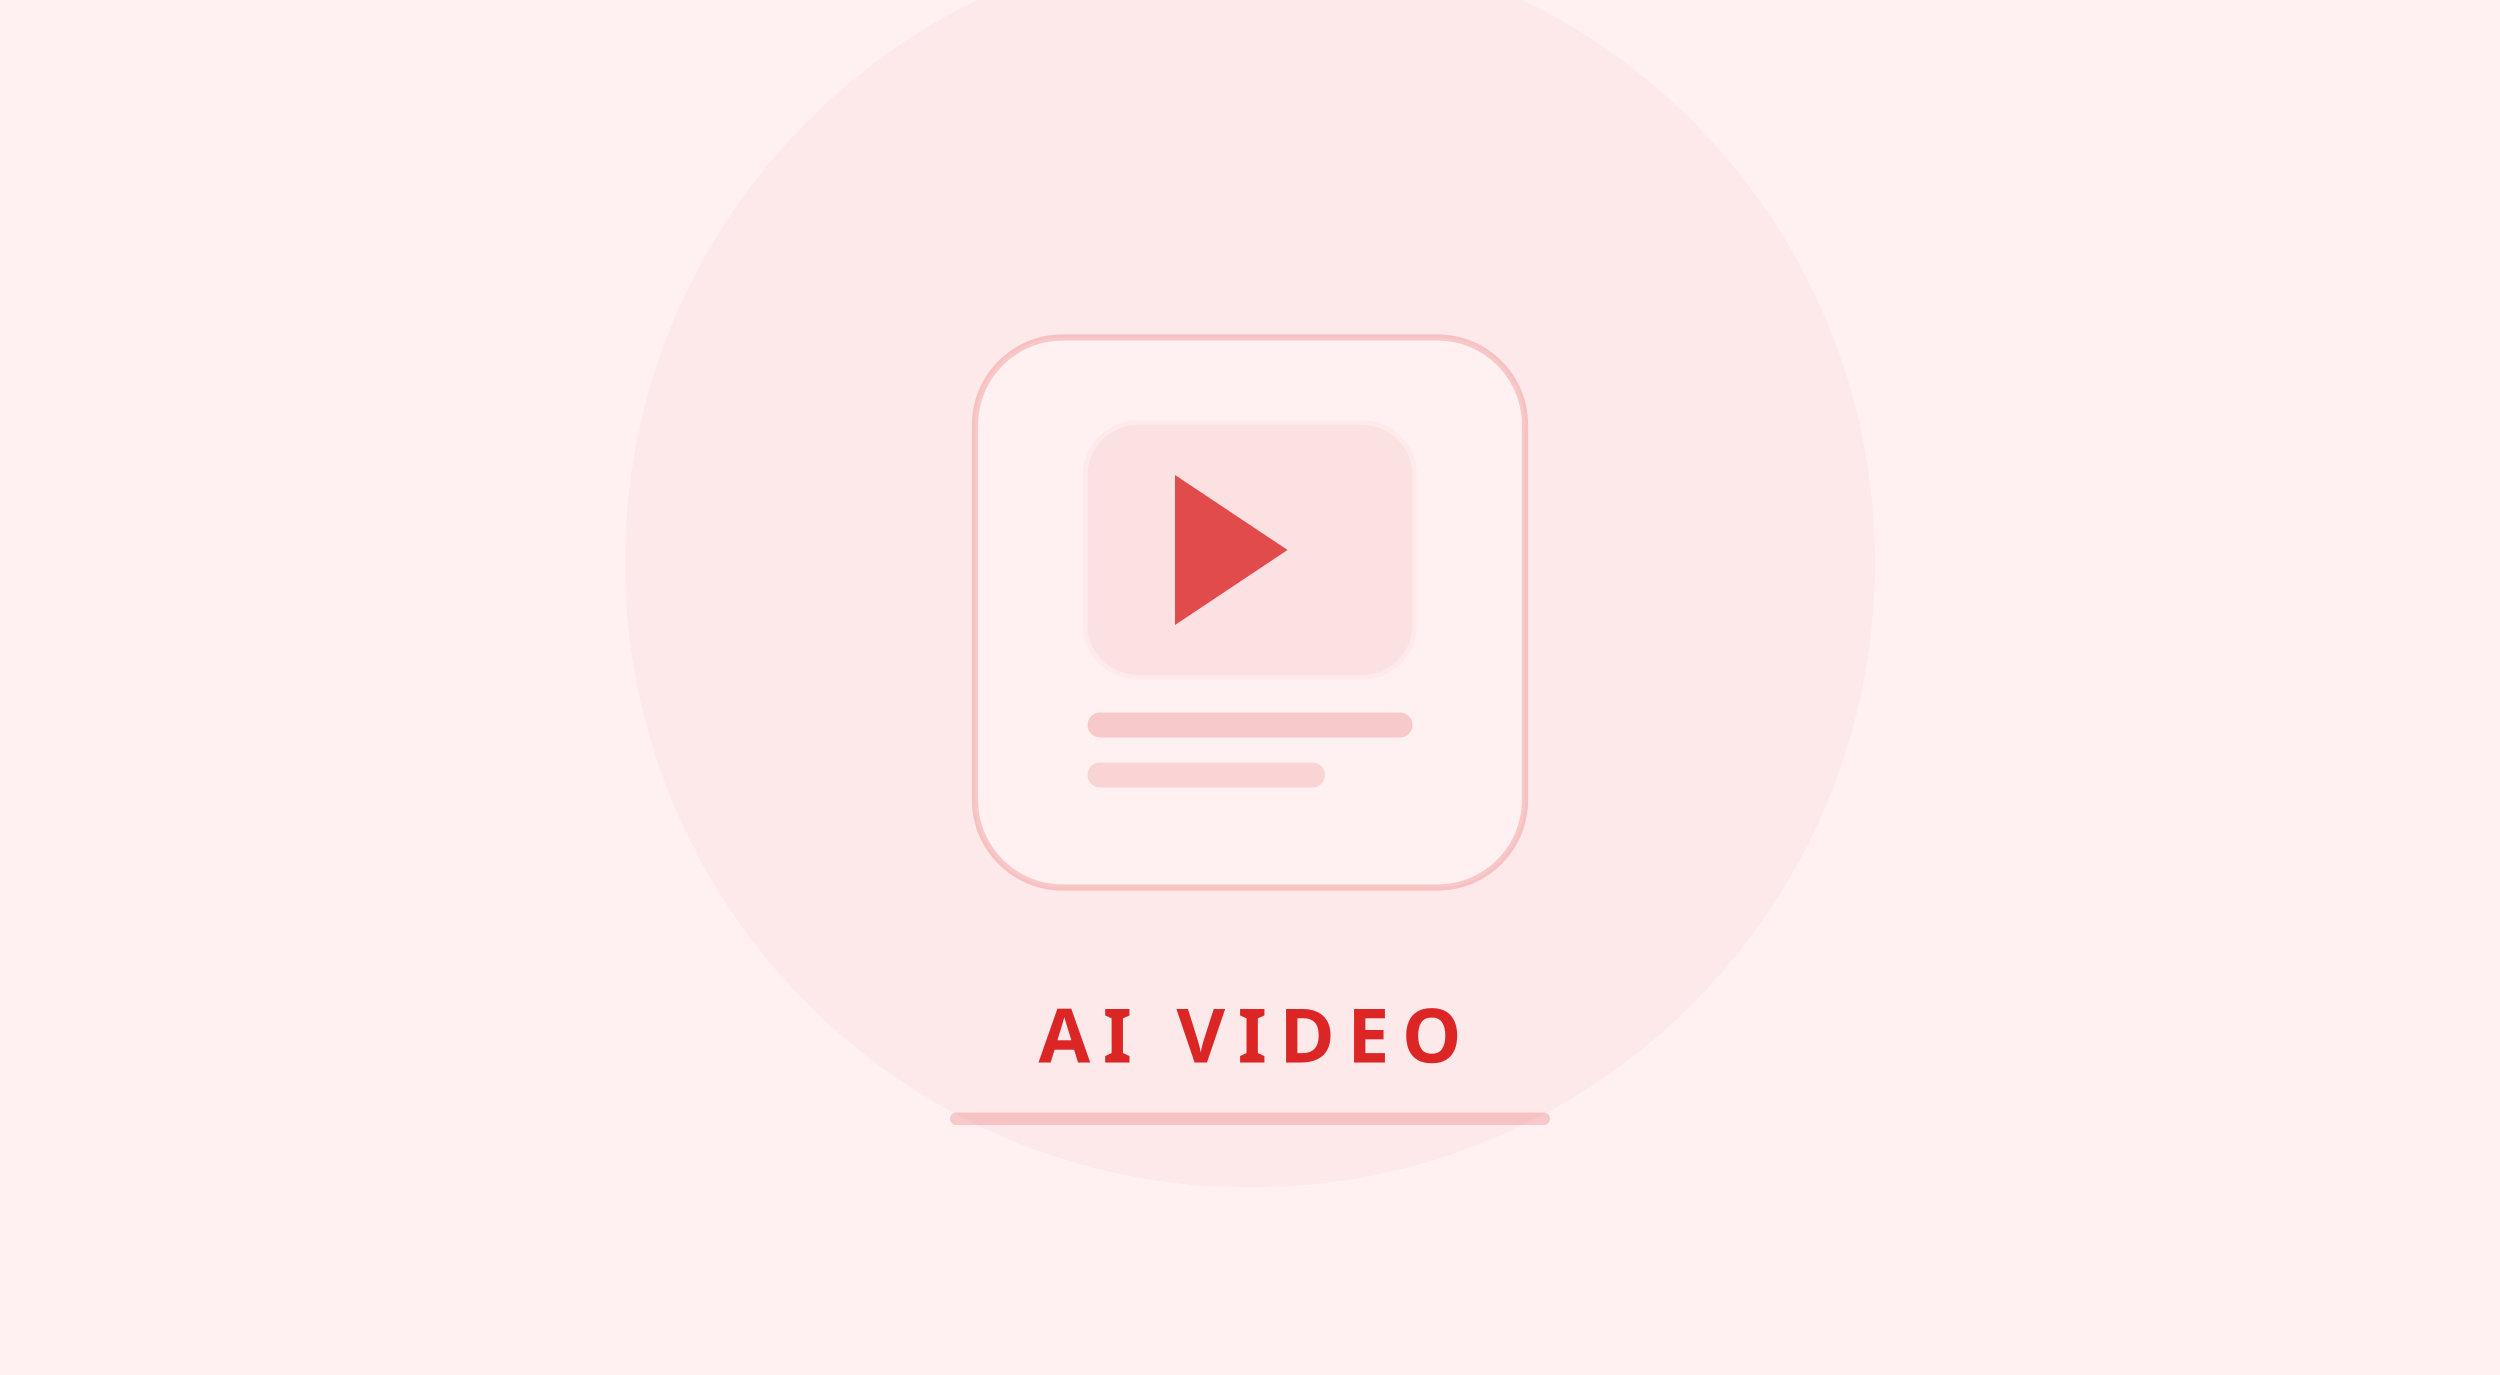
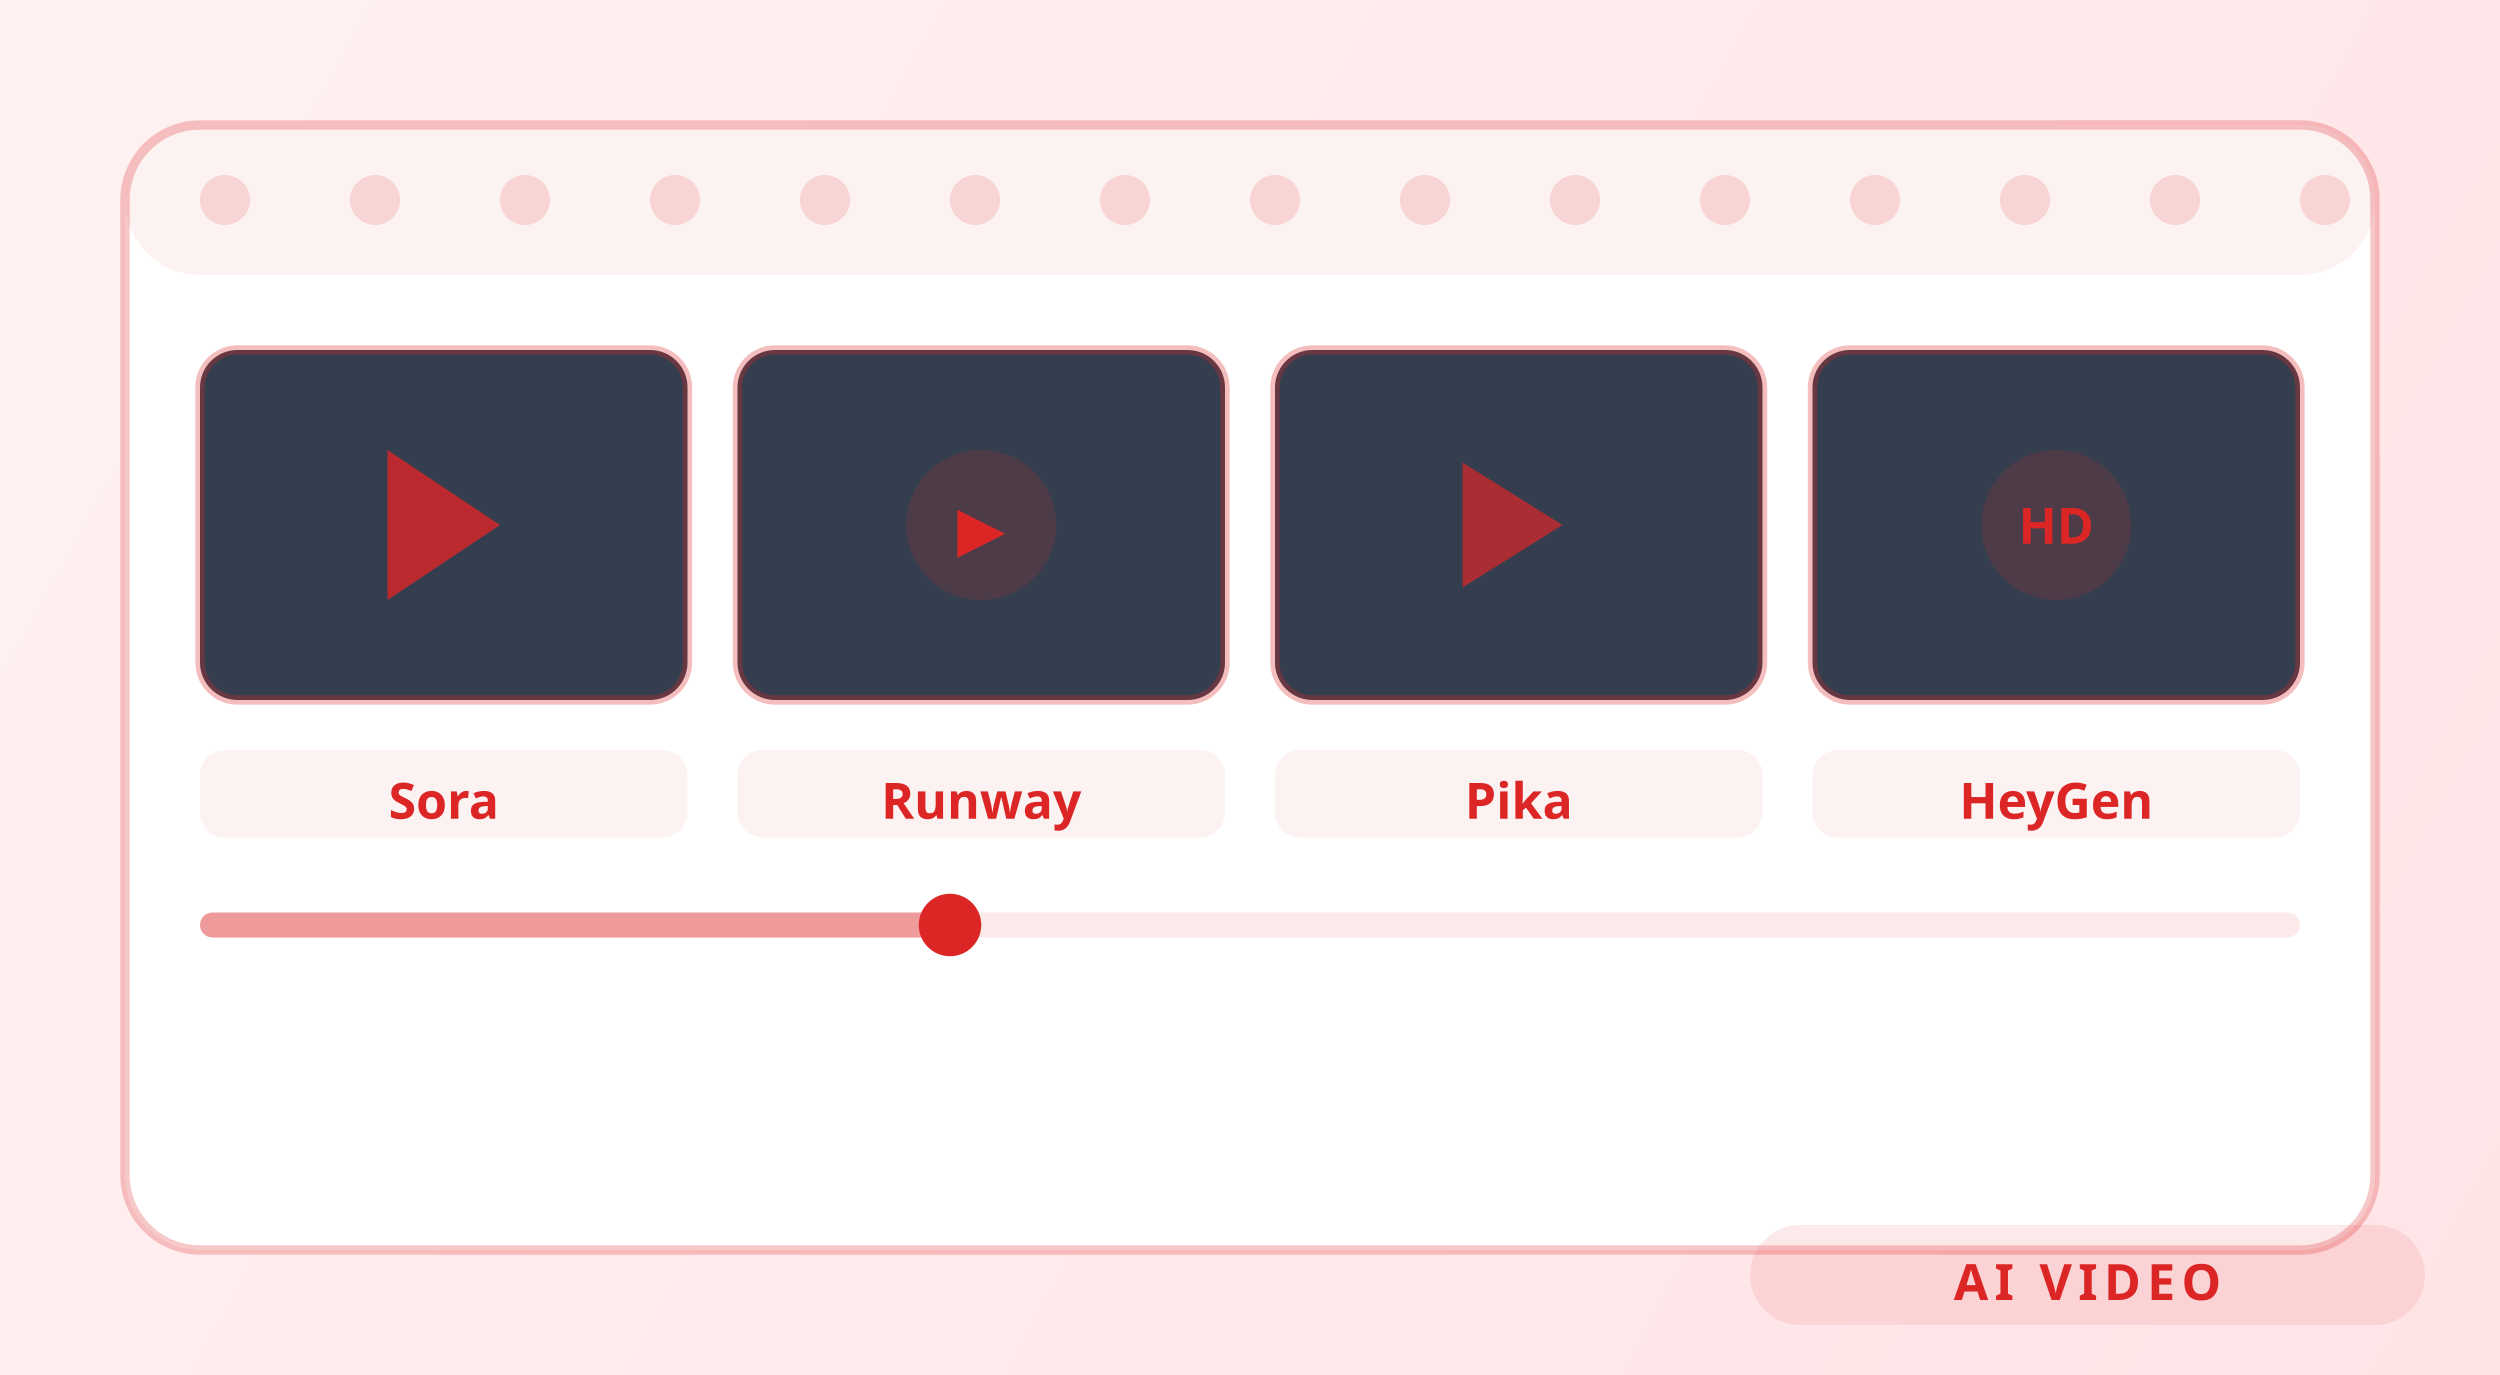
<svg xmlns="http://www.w3.org/2000/svg" viewBox="0 0 400 220" fill="none">
-   <rect width="400" height="220" fill="#fff1f2" />
-   <circle cx="200" cy="90" r="100" fill="#dc2626" opacity="0.04" />
-   <rect x="156" y="54" width="88" height="88" rx="14" fill="#fff1f2" stroke="#dc2626" stroke-width="1" stroke-opacity="0.2" />
-   <rect x="174" y="68" width="52" height="40" rx="8" fill="#dc2626" opacity="0.08" stroke="#dc2626" stroke-width="1.5" stroke-opacity="0.4" />
-   <polygon points="188,76 188,100 206,88" fill="#dc2626" opacity="0.8" />
-   <rect x="174" y="114" width="52" height="4" rx="2" fill="#dc2626" opacity="0.2" />
-   <rect x="174" y="122" width="38" height="4" rx="2" fill="#dc2626" opacity="0.15" />
-   <text x="200" y="170" text-anchor="middle" fill="#dc2626" font-size="12" font-weight="700" font-family="system-ui" letter-spacing="2">AI VIDEO</text>
-   <rect x="152" y="178" width="96" height="2" rx="1" fill="#dc2626" opacity="0.2" />
+   <defs>
+     <linearGradient id="vd1" x1="0" y1="0" x2="400" y2="220" gradientUnits="userSpaceOnUse">
+       <stop stop-color="#fff1f2" />
+       <stop offset="1" stop-color="#ffe4e6" />
+     </linearGradient>
+   </defs>
+   <rect width="400" height="220" fill="url(#vd1)" />
+   <rect x="20" y="20" width="360" height="180" rx="12" fill="#ffffff" stroke="#dc2626" stroke-width="1.5" stroke-opacity="0.25" />
+   <rect x="20" y="20" width="360" height="24" rx="12" fill="#dc2626" opacity="0.06" />
+   <circle cx="36" cy="32" r="4" fill="#dc2626" opacity="0.15" />
+   <circle cx="60" cy="32" r="4" fill="#dc2626" opacity="0.15" />
+   <circle cx="84" cy="32" r="4" fill="#dc2626" opacity="0.15" />
+   <circle cx="108" cy="32" r="4" fill="#dc2626" opacity="0.15" />
+   <circle cx="132" cy="32" r="4" fill="#dc2626" opacity="0.15" />
+   <circle cx="156" cy="32" r="4" fill="#dc2626" opacity="0.15" />
+   <circle cx="180" cy="32" r="4" fill="#dc2626" opacity="0.15" />
+   <circle cx="204" cy="32" r="4" fill="#dc2626" opacity="0.15" />
+   <circle cx="228" cy="32" r="4" fill="#dc2626" opacity="0.15" />
+   <circle cx="252" cy="32" r="4" fill="#dc2626" opacity="0.15" />
+   <circle cx="276" cy="32" r="4" fill="#dc2626" opacity="0.15" />
+   <circle cx="300" cy="32" r="4" fill="#dc2626" opacity="0.15" />
+   <circle cx="324" cy="32" r="4" fill="#dc2626" opacity="0.15" />
+   <circle cx="348" cy="32" r="4" fill="#dc2626" opacity="0.15" />
+   <circle cx="372" cy="32" r="4" fill="#dc2626" opacity="0.15" />
+   <rect x="32" y="56" width="78" height="56" rx="6" fill="#1e293b" opacity="0.9" />
+   <polygon points="62,72 62,96 80,84" fill="#dc2626" opacity="0.8" />
+   <rect x="32" y="56" width="78" height="56" rx="6" fill="none" stroke="#dc2626" stroke-width="1.5" stroke-opacity="0.3" />
+   <rect x="32" y="120" width="78" height="14" rx="4" fill="#dc2626" opacity="0.06" />
+   <text x="71" y="131" text-anchor="middle" fill="#dc2626" font-size="8" font-weight="700" font-family="system-ui">Sora</text>
+   <rect x="118" y="56" width="78" height="56" rx="6" fill="#1e293b" opacity="0.9" />
+   <rect x="118" y="56" width="78" height="56" rx="6" fill="none" stroke="#dc2626" stroke-width="1.5" stroke-opacity="0.3" />
+   <circle cx="157" cy="84" r="12" fill="#dc2626" opacity="0.15" />
+   <text x="157" y="88" text-anchor="middle" fill="#dc2626" font-size="10" font-weight="700" font-family="system-ui">▶</text>
+   <rect x="118" y="120" width="78" height="14" rx="4" fill="#dc2626" opacity="0.06" />
+   <text x="157" y="131" text-anchor="middle" fill="#dc2626" font-size="8" font-weight="700" font-family="system-ui">Runway</text>
+   <rect x="204" y="56" width="78" height="56" rx="6" fill="#1e293b" opacity="0.9" />
+   <rect x="204" y="56" width="78" height="56" rx="6" fill="none" stroke="#dc2626" stroke-width="1.5" stroke-opacity="0.3" />
+   <polygon points="234,74 234,94 250,84" fill="#dc2626" opacity="0.7" />
+   <rect x="204" y="120" width="78" height="14" rx="4" fill="#dc2626" opacity="0.06" />
+   <text x="243" y="131" text-anchor="middle" fill="#dc2626" font-size="8" font-weight="700" font-family="system-ui">Pika</text>
+   <rect x="290" y="56" width="78" height="56" rx="6" fill="#1e293b" opacity="0.9" />
+   <rect x="290" y="56" width="78" height="56" rx="6" fill="none" stroke="#dc2626" stroke-width="1.5" stroke-opacity="0.3" />
+   <circle cx="329" cy="84" r="12" fill="#dc2626" opacity="0.15" />
+   <text x="329" y="87" text-anchor="middle" fill="#dc2626" font-size="8" font-weight="600" font-family="system-ui">HD</text>
+   <rect x="290" y="120" width="78" height="14" rx="4" fill="#dc2626" opacity="0.06" />
+   <text x="329" y="131" text-anchor="middle" fill="#dc2626" font-size="8" font-weight="700" font-family="system-ui">HeyGen</text>
+   <rect x="32" y="146" width="336" height="4" rx="2" fill="#dc2626" opacity="0.1" />
+   <rect x="32" y="146" width="120" height="4" rx="2" fill="#dc2626" opacity="0.4" />
+   <circle cx="152" cy="148" r="5" fill="#dc2626" />
+   <rect x="280" y="196" width="108" height="16" rx="8" fill="#dc2626" opacity="0.1" />
+   <text x="334" y="208" text-anchor="middle" fill="#dc2626" font-size="8" font-weight="700" font-family="system-ui" letter-spacing="1">AI VIDEO</text>
</svg>
